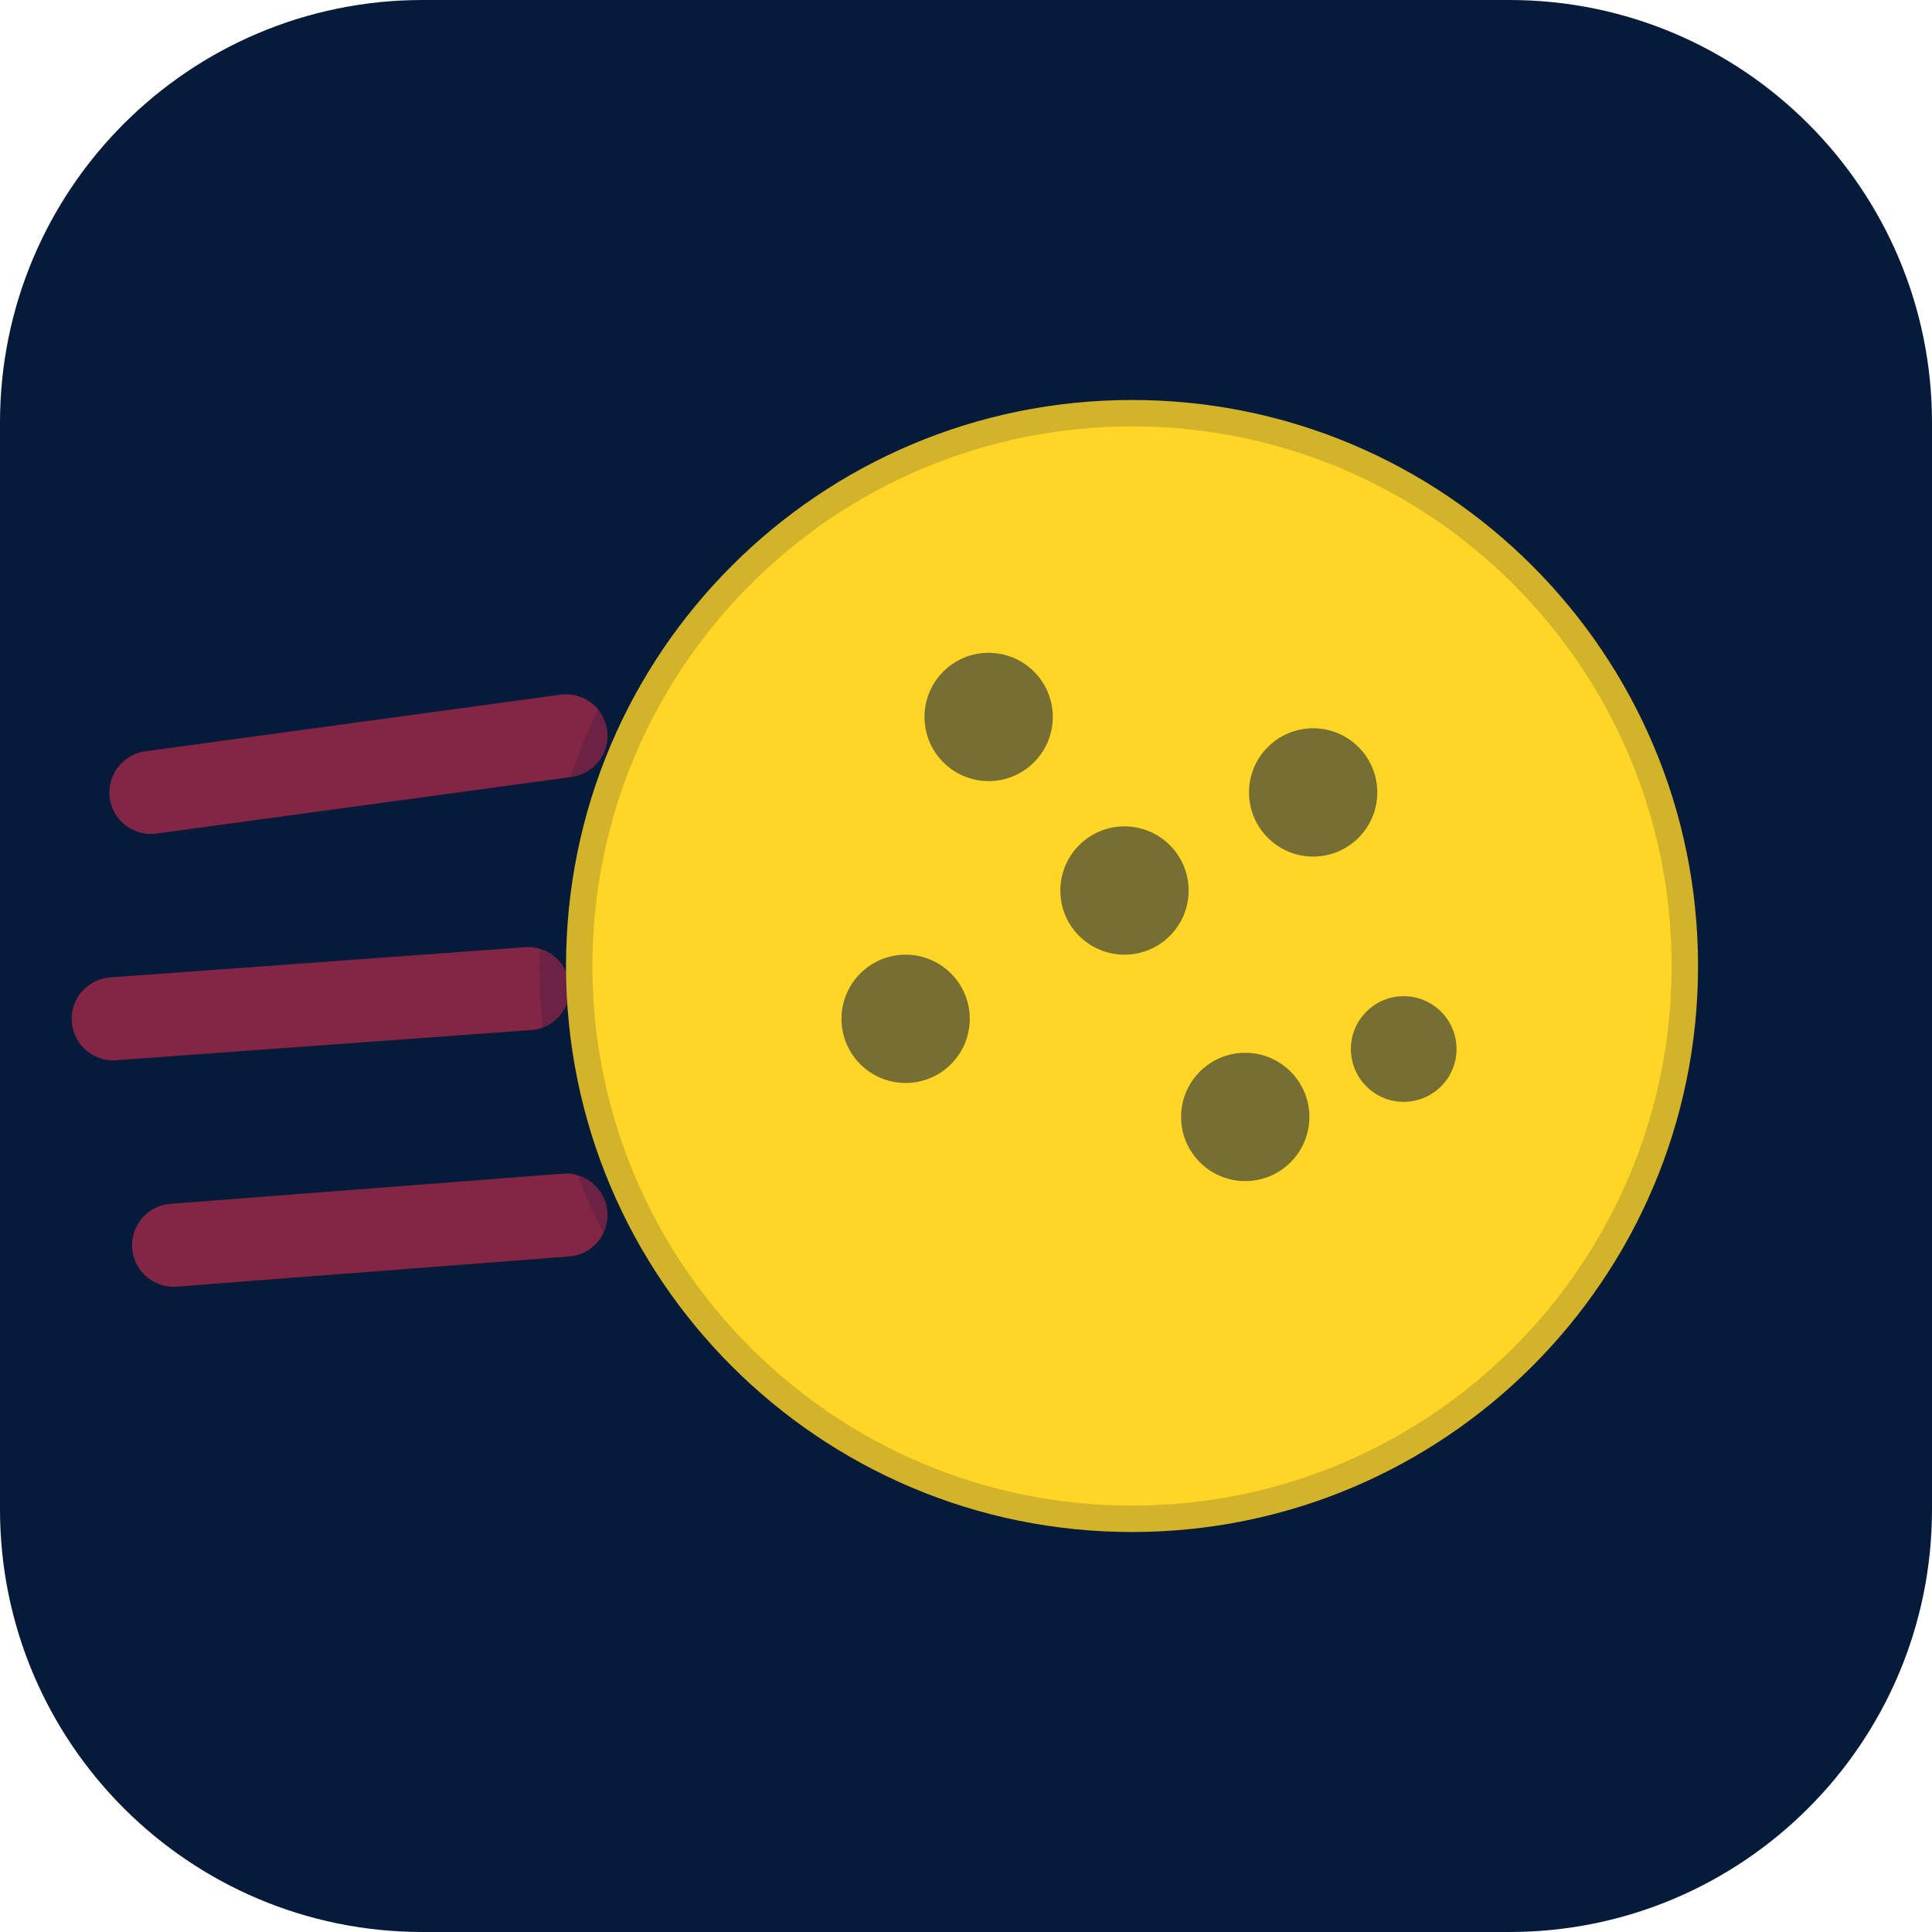
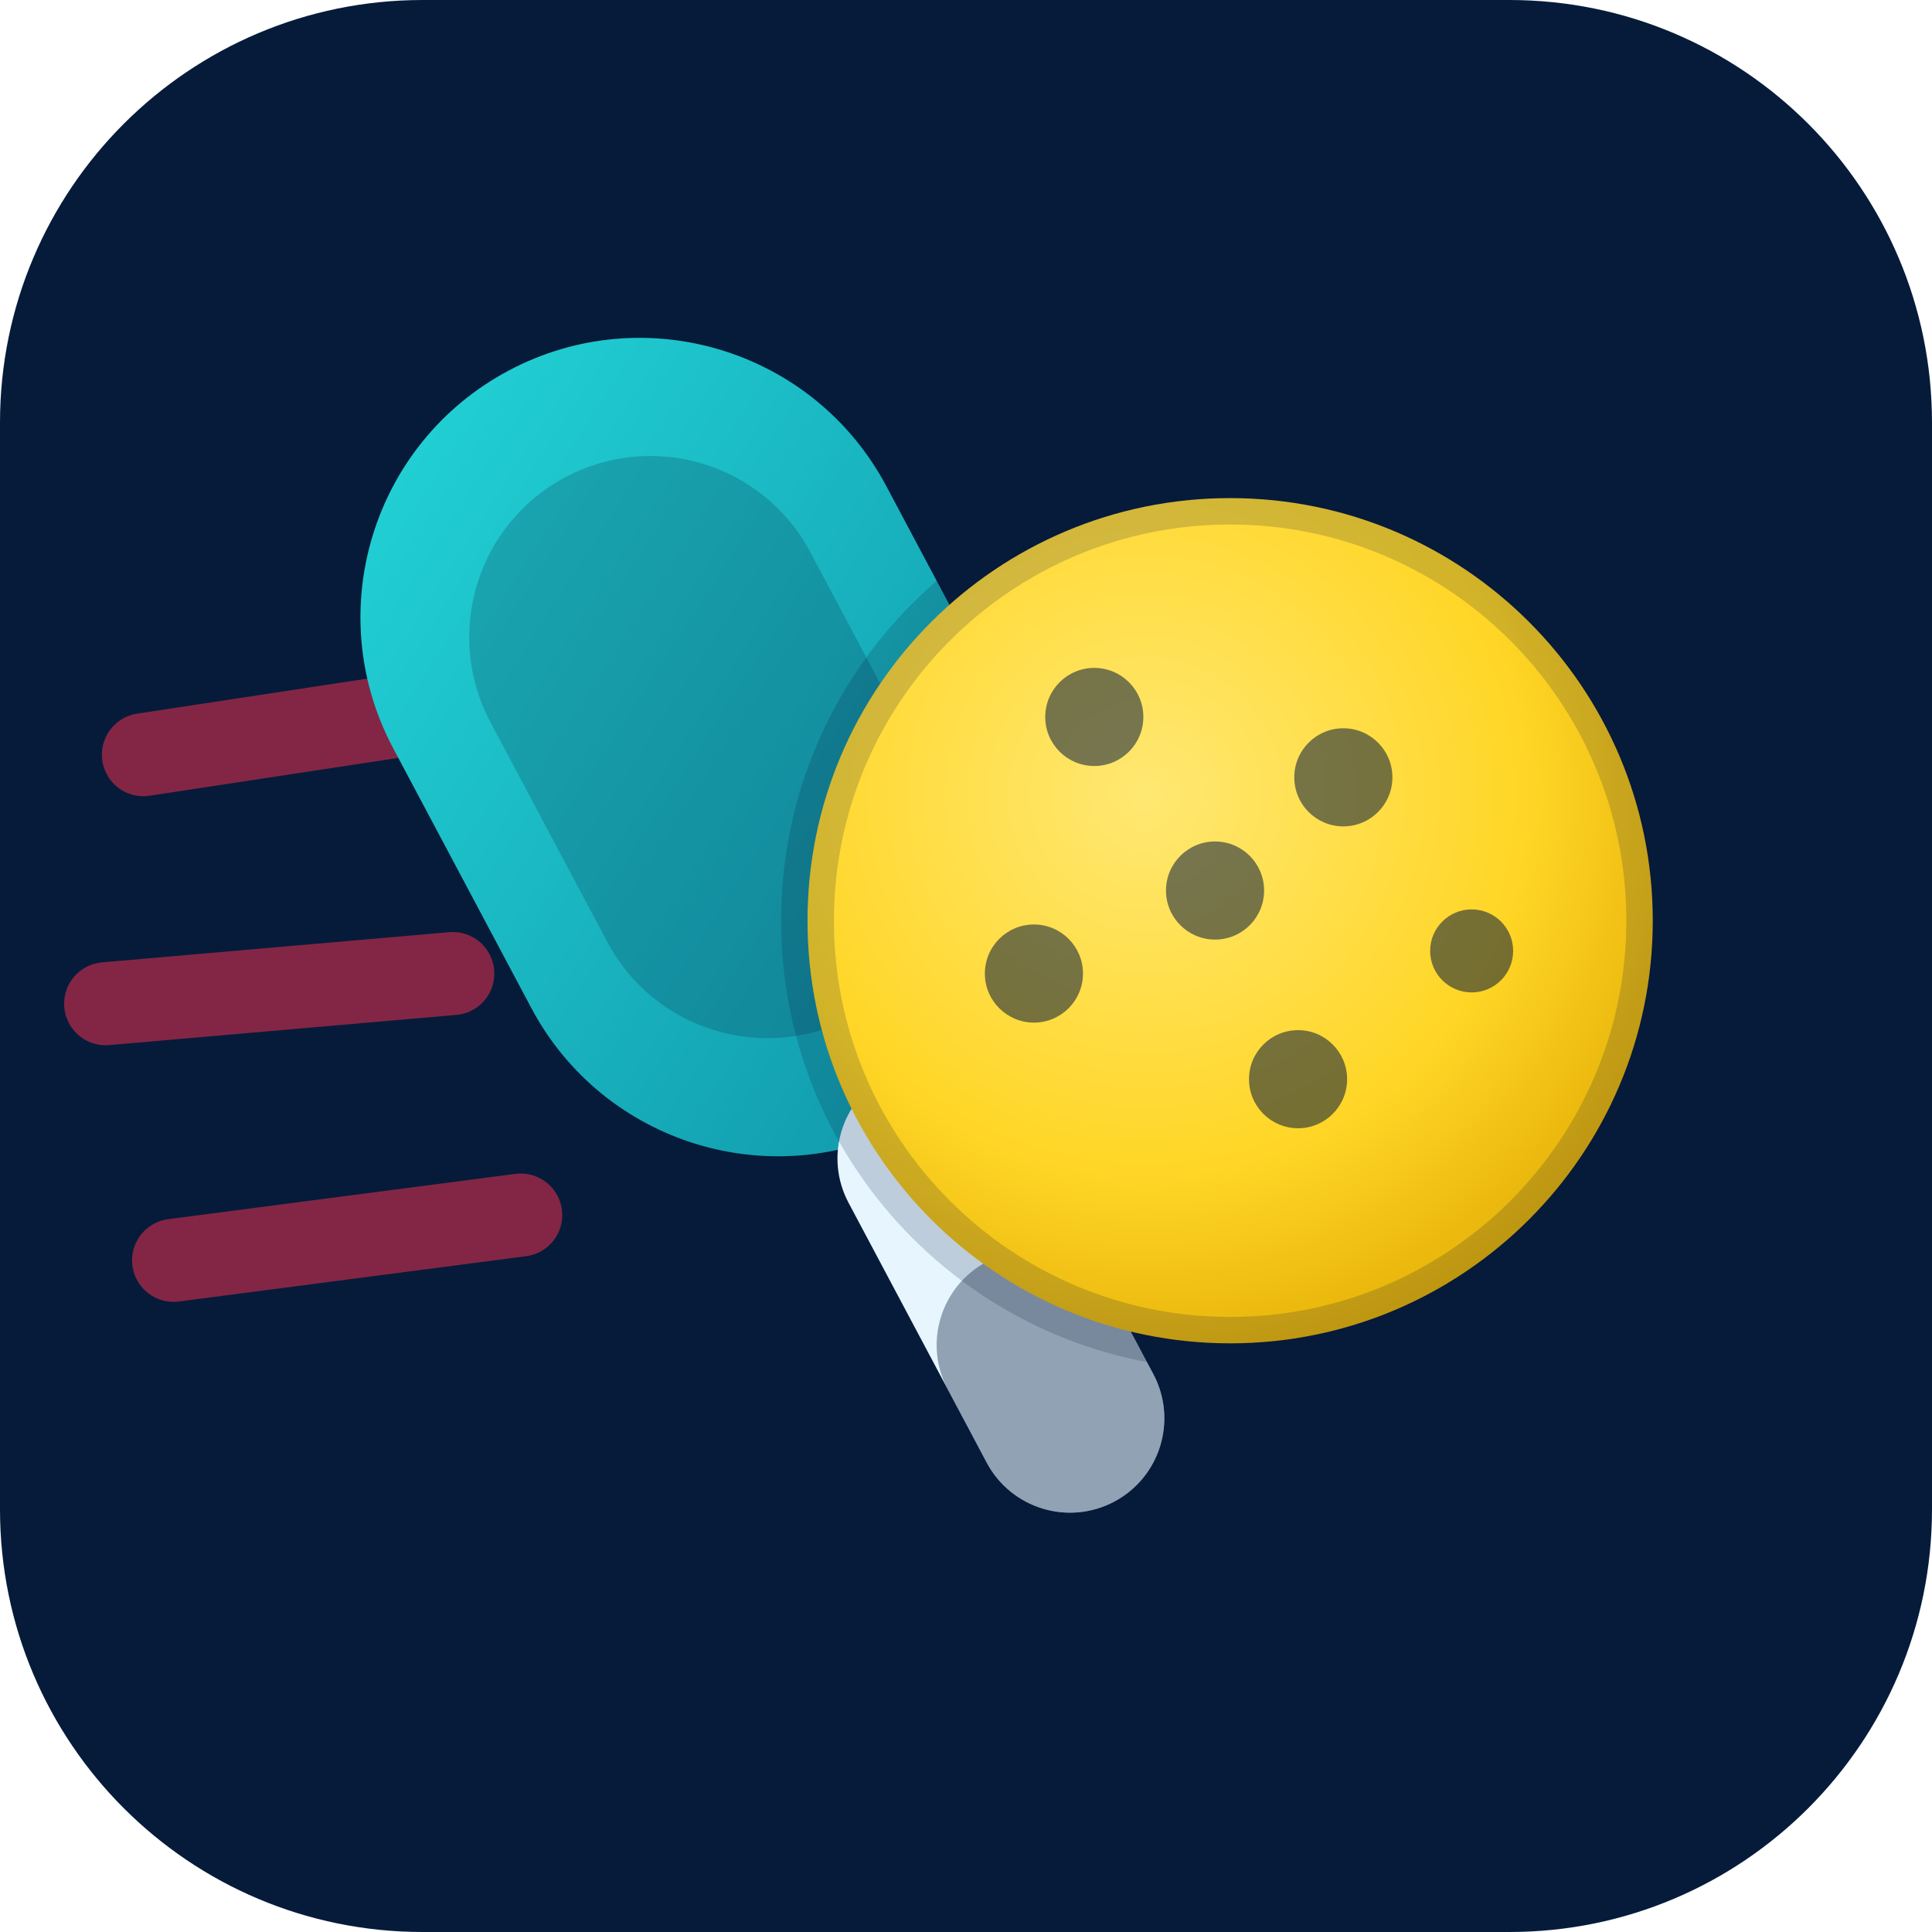
<svg xmlns="http://www.w3.org/2000/svg" width="512" height="512" viewBox="0 0 512 512" fill="none">
  <rect width="512" height="512" rx="112" fill="#061B3A" />
  <g opacity="0.5">
-     <path d="M40 210 L150 195" stroke="#FF314F" stroke-width="22" stroke-linecap="round" />
-     <path d="M30 270 L140 262" stroke="#FF314F" stroke-width="22" stroke-linecap="round" />
-     <path d="M46 330 L150 322" stroke="#FF314F" stroke-width="22" stroke-linecap="round" />
+     <path d="M38 200 L130 186" stroke="#FF314F" stroke-width="22" stroke-linecap="round" />
+     <path d="M28 266 L120 258" stroke="#FF314F" stroke-width="22" stroke-linecap="round" />
+     <path d="M46 334 L138 322" stroke="#FF314F" stroke-width="22" stroke-linecap="round" />
  </g>
-   <circle cx="300" cy="256" r="150" fill="#FFD626" />
-   <circle cx="300" cy="256" r="150" stroke="#061B3A" stroke-opacity="0.18" stroke-width="14" />
+   <defs>
+     <linearGradient id="paddle" x1="132" y1="84" x2="304" y2="392" gradientUnits="userSpaceOnUse">
+       <stop stop-color="#22D3D6" />
+       <stop offset="1" stop-color="#087C96" />
+     </linearGradient>
+     <radialGradient id="ball" cx="40%" cy="35%" r="75%">
+       <stop offset="0%" stop-color="#FFE873" />
+       <stop offset="60%" stop-color="#FFD626" />
+       <stop offset="100%" stop-color="#E0A800" />
+     </radialGradient>
+   </defs>
+   <g transform="rotate(-28 248 260)">
+     <rect x="150" y="64" width="148" height="226" rx="74" fill="url(#paddle)" />
+     <rect x="176" y="96" width="96" height="162" rx="48" fill="#061B3A" fill-opacity="0.2" />
+     <rect x="200" y="276" width="50" height="128" rx="25" fill="#E7F5FF" />
+     <rect x="200" y="332" width="50" height="72" rx="25" fill="#061B3A" fill-opacity="0.38" />
+   </g>
+   <circle cx="326" cy="244" r="112" fill="url(#ball)" />
+   <circle cx="326" cy="244" r="112" stroke="#061B3A" stroke-opacity="0.18" stroke-width="14" />
  <g fill="#061B3A" fill-opacity="0.55">
-     <circle cx="262" cy="190" r="17" />
-     <circle cx="348" cy="210" r="17" />
-     <circle cx="240" cy="270" r="17" />
-     <circle cx="330" cy="296" r="17" />
-     <circle cx="298" cy="236" r="17" />
-     <circle cx="372" cy="278" r="14" />
+     <circle cx="290" cy="190" r="13" />
+     <circle cx="356" cy="206" r="13" />
+     <circle cx="274" cy="258" r="13" />
+     <circle cx="344" cy="286" r="13" />
+     <circle cx="322" cy="236" r="13" />
+     <circle cx="390" cy="252" r="11" />
  </g>
</svg>
